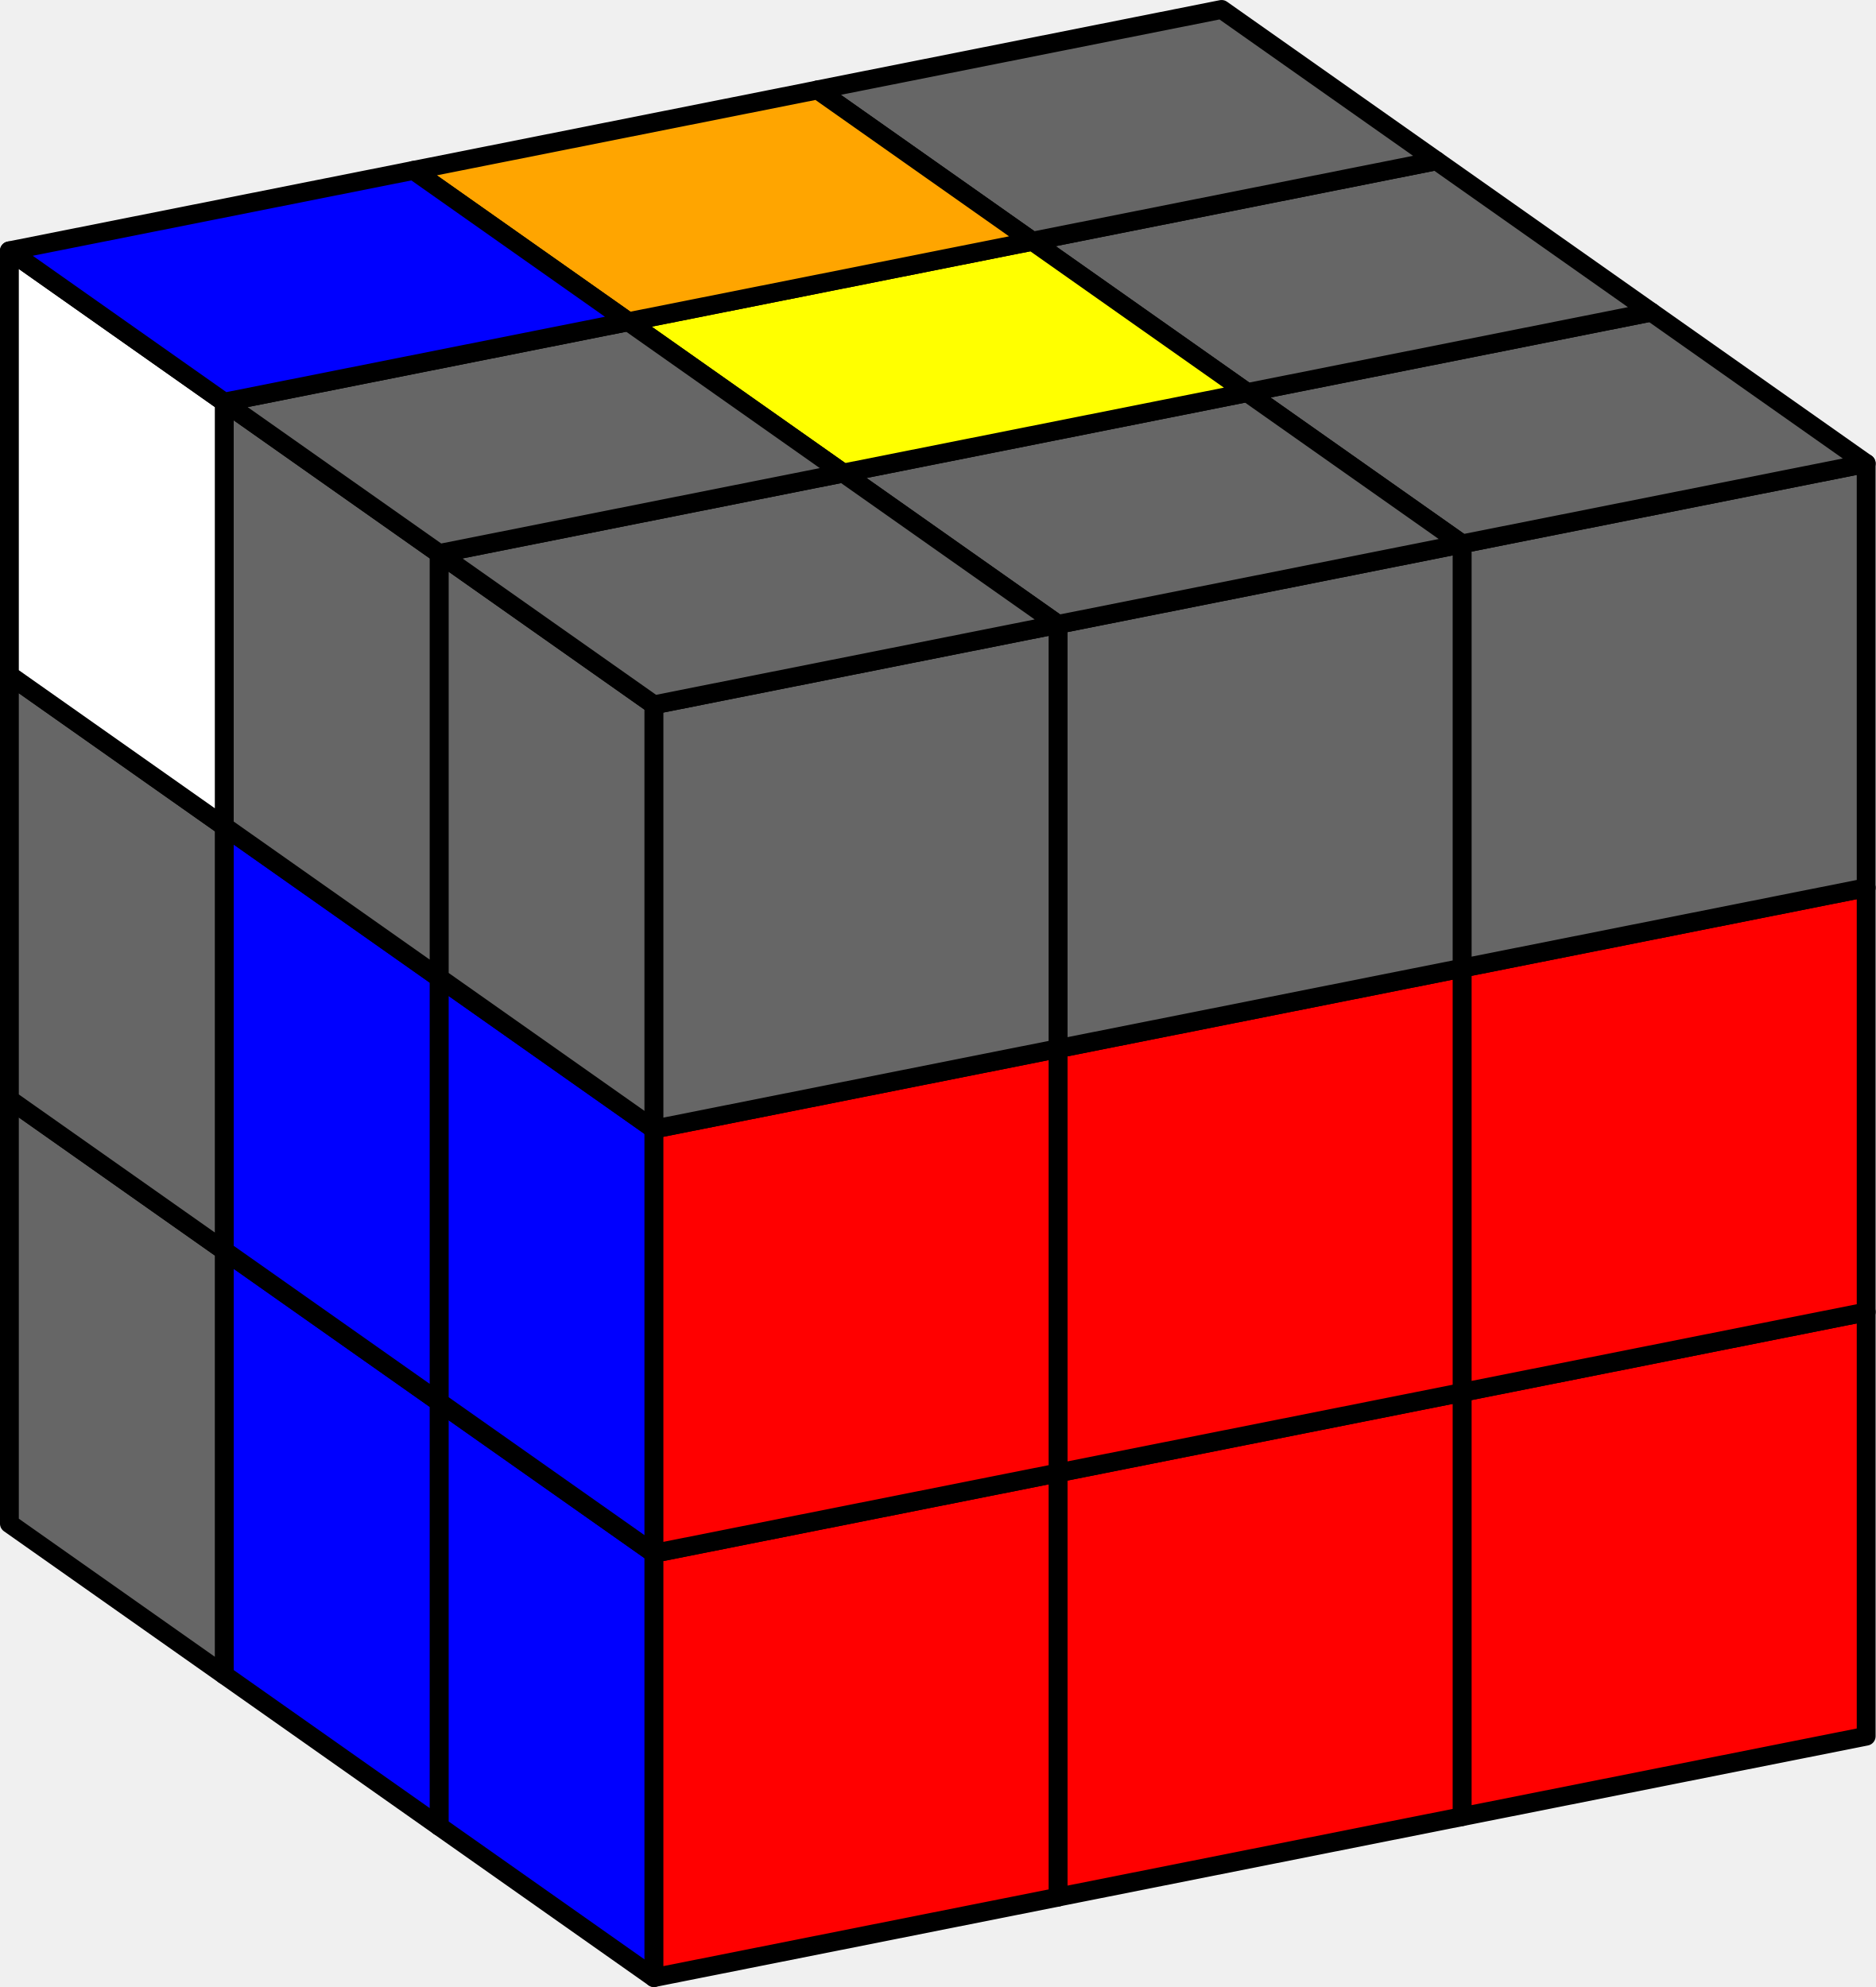
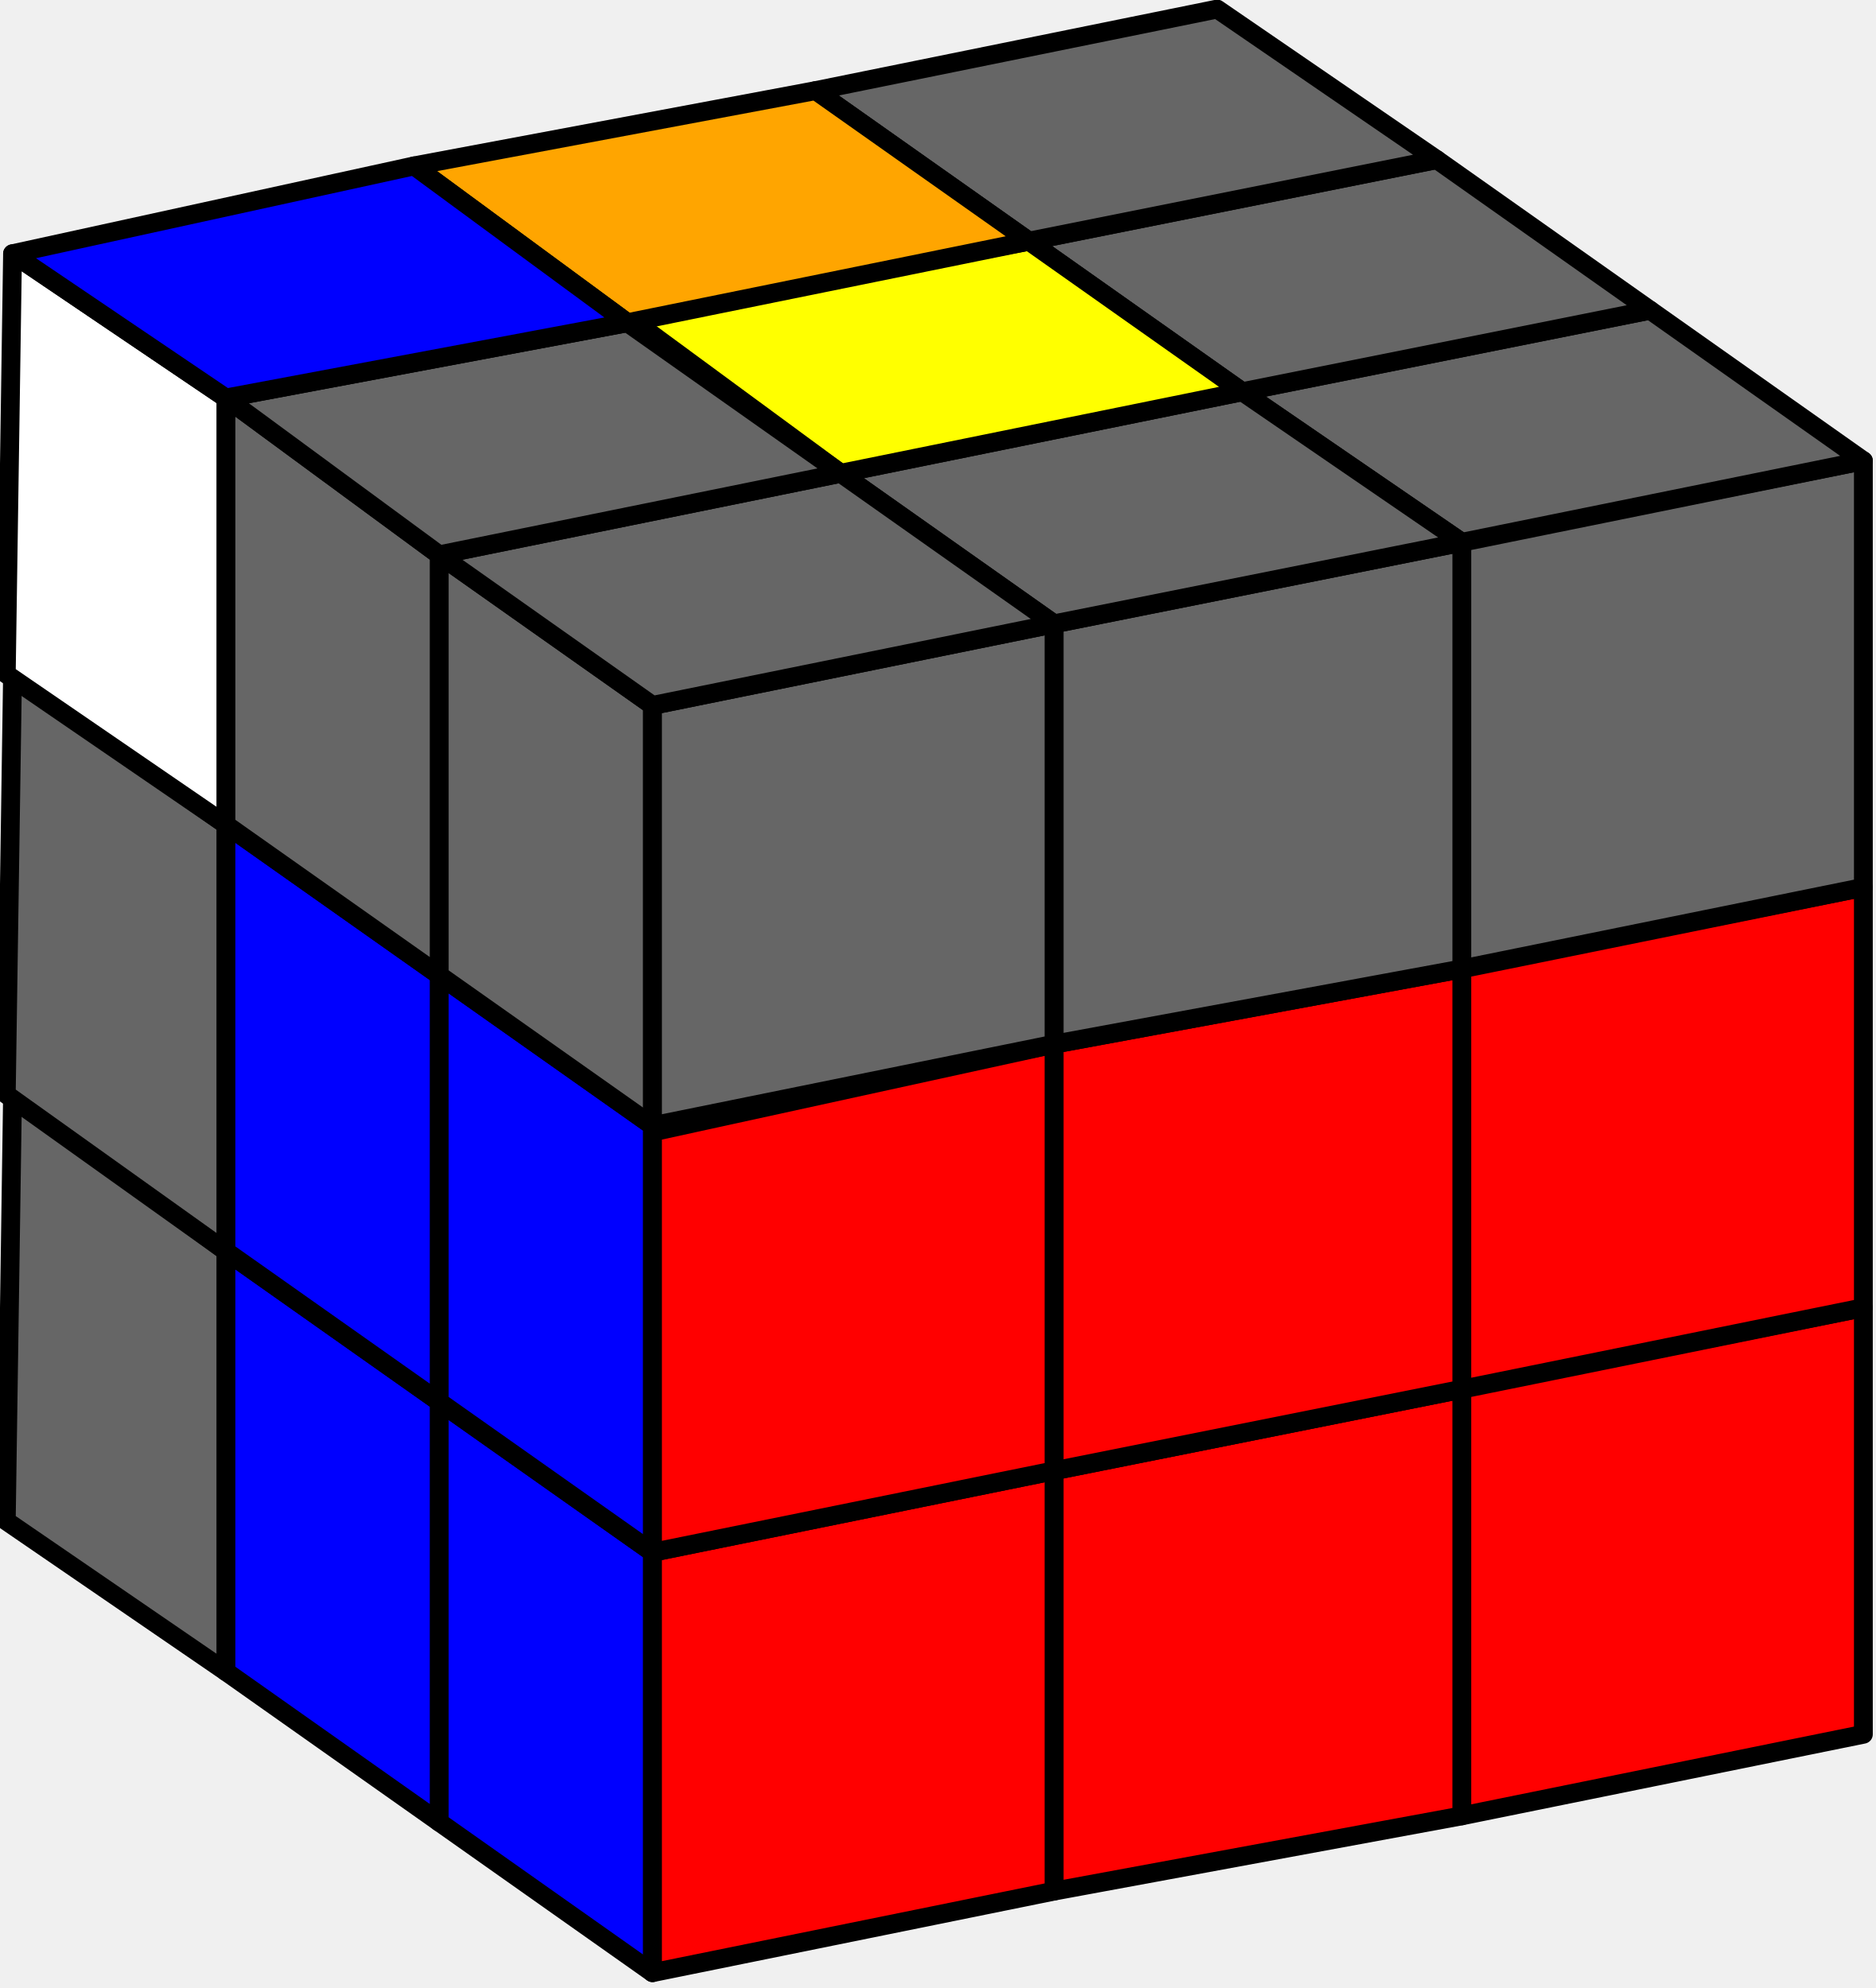
- <svg xmlns="http://www.w3.org/2000/svg" width="59.726mm" height="63.284mm" viewBox="0 0 29.863 31.642" version="1.1" id="svg5177">
-   <defs id="defs5174">
-     </defs>
-   <g id="layer1" transform="translate(-68.78841,-111.9368)">
-     <path style="fill:#0000ff;fill-opacity:1;stroke:#000000;stroke-width:0.3;stroke-linejoin:round;stroke-miterlimit:4;stroke-dasharray:none;paint-order:fill markers stroke" id="L9" width="9.493" height="8.763" x="57.847" y="133.014" d="m 75.78,134.263 3.421,2.41 v 6.756 l -3.421,-2.41 z" />
-     <path style="fill:#0000ff;fill-opacity:1;stroke:#000000;stroke-width:0.3;stroke-linejoin:round;stroke-miterlimit:4;stroke-dasharray:none;paint-order:fill markers stroke" id="L8" width="9.493" height="8.763" x="54.06" y="131.013" d="m 72.359,131.853 3.421,2.41 v 6.756 l -3.421,-2.41 z" />
-     <path style="fill:#666666;fill-opacity:1;stroke:#000000;stroke-width:0.3;stroke-linejoin:round;stroke-miterlimit:4;stroke-dasharray:none;paint-order:fill markers stroke" id="L7" width="9.493" height="8.763" x="50.058" y="128.136" d="m 68.938,129.443 3.421,2.41 0,6.756 -3.421,-2.41 z" />
-     <path style="fill:#0000ff;fill-opacity:1;stroke:#000000;stroke-width:0.3;stroke-linejoin:round;stroke-miterlimit:4;stroke-dasharray:none;paint-order:fill markers stroke" id="L6" width="9.493" height="8.763" x="58.095" y="126.003" d="m 75.78,127.507 3.421,2.41 0,6.756 -3.421,-2.41 z" />
-     <path style="fill:#0000ff;fill-opacity:1;stroke:#000000;stroke-width:0.3;stroke-linejoin:round;stroke-miterlimit:4;stroke-dasharray:none;paint-order:fill markers stroke" id="L5" width="9.493" height="8.763" x="54.771" y="123.787" d="m 72.359,125.097 3.421,2.41 v 6.756 l -3.421,-2.41 z" />
-     <path style="fill:#666666;fill-opacity:1;stroke:#000000;stroke-width:0.3;stroke-linejoin:round;stroke-miterlimit:4;stroke-dasharray:none;paint-order:fill markers stroke" id="L4" width="9.493" height="8.763" x="51.183" y="121.356" d="m 68.938,122.687 3.421,2.41 0,6.756 -3.421,-2.41 z" />
-     <path style="fill:#666666;fill-opacity:1;stroke:#000000;stroke-width:0.3;stroke-linejoin:round;stroke-miterlimit:4;stroke-dasharray:none;paint-order:fill markers stroke" id="L3" width="9.493" height="8.763" x="58.459" y="118.991" d="m 75.78,120.751 3.421,2.41 v 6.756 l -3.421,-2.41 z" />
-     <path style="fill:#666666;fill-opacity:1;stroke:#000000;stroke-width:0.3;stroke-linejoin:round;stroke-miterlimit:4;stroke-dasharray:none;paint-order:fill markers stroke" id="L2" width="9.493" height="8.763" x="55.957" y="116.185" d="m 72.359,118.341 3.421,2.41 v 6.756 l -3.421,-2.41 z" />
-     <path style="fill:#ffffff;fill-opacity:1;stroke:#000000;stroke-width:0.3;stroke-linejoin:round;stroke-miterlimit:4;stroke-dasharray:none;paint-order:fill markers stroke" id="L1" width="9.493" height="8.763" x="54.716" y="112.745" d="m 68.938,115.931 3.421,2.41 v 6.756 l -3.421,-2.41 z" />
-     <path style="fill:#ff0000;fill-opacity:1;stroke:#000000;stroke-width:0.3;stroke-linejoin:round;stroke-miterlimit:4;stroke-dasharray:none;paint-order:fill markers stroke" id="F9" width="9.493" height="8.763" x="103.206" y="134.135" d="m 92.068,134.11 6.434,-1.281 v 6.756 l -6.434,1.281 z" />
-     <path style="fill:#ff0000;fill-opacity:1;stroke:#000000;stroke-width:0.3;stroke-linejoin:round;stroke-miterlimit:4;stroke-dasharray:none;paint-order:fill markers stroke" id="F8" width="9.493" height="8.763" x="96.426" y="135.391" d="m 85.634,135.391 6.434,-1.281 0,6.756 -6.434,1.281 z" />
-     <path style="fill:#ff0000;fill-opacity:1;stroke:#000000;stroke-width:0.3;stroke-linejoin:round;stroke-miterlimit:4;stroke-dasharray:none;paint-order:fill markers stroke" id="F7" width="9.493" height="8.763" x="90.341" y="136.648" d="m 79.201,136.673 6.434,-1.281 v 6.756 l -6.434,1.281 z" />
-     <path style="fill:#ff0000;fill-opacity:1;stroke:#000000;stroke-width:0.3;stroke-linejoin:round;stroke-miterlimit:4;stroke-dasharray:none;paint-order:fill markers stroke" id="F6" width="9.493" height="8.763" x="103.14" y="127.751" d="m 92.068,127.354 6.434,-1.281 v 6.756 l -6.434,1.281 z" />
-     <path style="fill:#ff0000;fill-opacity:1;stroke:#000000;stroke-width:0.3;stroke-linejoin:round;stroke-miterlimit:4;stroke-dasharray:none;paint-order:fill markers stroke" id="F5" width="9.493" height="8.763" x="97.087" y="128.611" d="m 85.634,128.636 6.434,-1.281 0,6.756 -6.434,1.281 z" />
-     <path style="fill:#ff0000;fill-opacity:1;stroke:#000000;stroke-width:0.3;stroke-linejoin:round;stroke-miterlimit:4;stroke-dasharray:none;paint-order:fill markers stroke" id="F4" width="9.493" height="8.763" x="90.704" y="130.067" d="m 79.201,129.917 6.434,-1.281 v 6.756 l -6.434,1.281 z" />
-     <path style="fill:#666666;fill-opacity:1;stroke:#000000;stroke-width:0.3;stroke-linejoin:round;stroke-miterlimit:4;stroke-dasharray:none;paint-order:fill markers stroke" id="F3" width="9.493" height="8.763" x="102.842" y="120.707" d="m 92.068,120.598 6.434,-1.281 0,6.756 -6.434,1.281 z" />
-     <path style="fill:#666666;fill-opacity:1;stroke:#000000;stroke-width:0.3;stroke-linejoin:round;stroke-miterlimit:4;stroke-dasharray:none;paint-order:fill markers stroke" id="F2" width="9.493" height="8.763" x="96.757" y="121.798" d="m 85.634,121.88 6.434,-1.281 0,6.756 -6.434,1.281 z" />
-     <path style="fill:#666666;fill-opacity:1;stroke:#000000;stroke-width:0.3;stroke-linejoin:round;stroke-miterlimit:4;stroke-dasharray:none;paint-order:fill markers stroke" id="F1" width="9.493" height="8.763" x="90.804" y="123.816" d="m 79.201,123.161 6.434,-1.281 v 6.756 l -6.434,1.281 z" />
-     <path style="fill:#666666;fill-opacity:1;stroke:#000000;stroke-width:0.3;stroke-linejoin:round;stroke-miterlimit:4;stroke-dasharray:none;paint-order:fill markers stroke" id="U9" width="10.088" height="8.2" x="88.881" y="102.427" d="m 88.647,118.188 6.434,-1.281 3.421,2.41 -6.434,1.281 z" />
-     <path style="fill:#666666;fill-opacity:1;stroke:#000000;stroke-width:0.3;stroke-linejoin:round;stroke-miterlimit:4;stroke-dasharray:none;paint-order:fill markers stroke" id="U8" width="10.088" height="8.2" x="82.068" y="103.717" d="m 82.213,119.47 6.434,-1.281 3.421,2.41 -6.434,1.281 z" />
-     <path style="fill:#666666;fill-opacity:1;stroke:#000000;stroke-width:0.3;stroke-linejoin:round;stroke-miterlimit:4;stroke-dasharray:none;paint-order:fill markers stroke" id="U7" width="10.088" height="8.2" x="76.776" y="105.139" d="m 75.78,120.751 6.434,-1.281 3.421,2.41 -6.434,1.281 z" />
-     <path style="fill:#666666;fill-opacity:1;stroke:#000000;stroke-width:0.3;stroke-linejoin:round;stroke-miterlimit:4;stroke-dasharray:none;paint-order:fill markers stroke" id="U6" width="10.088" height="8.2" x="85.474" y="99.847" d="m 85.226,115.778 6.434,-1.281 3.421,2.41 -6.434,1.281 z" />
-     <path style="fill:#ffff00;fill-opacity:1;stroke:#000000;stroke-width:0.3;stroke-linejoin:round;stroke-miterlimit:4;stroke-dasharray:none;paint-order:fill markers stroke" id="U5" width="10.088" height="8.2" x="78.562" y="101.203" d="m 78.793,117.06 6.434,-1.281 3.421,2.41 -6.434,1.281 z" />
-     <path style="fill:#666666;fill-opacity:1;stroke:#000000;stroke-width:0.3;stroke-linejoin:round;stroke-miterlimit:4;stroke-dasharray:none;paint-order:fill markers stroke" id="U4" width="10.088" height="8.2" x="73.733" y="102.361" d="m 72.359,118.341 6.434,-1.281 3.421,2.41 -6.434,1.281 z" />
-     <path style="fill:#666666;fill-opacity:1;stroke:#000000;stroke-width:0.3;stroke-linejoin:round;stroke-miterlimit:4;stroke-dasharray:none;paint-order:fill markers stroke" id="U3" width="10.088" height="8.2" x="82.498" y="97.499" d="m 81.805,113.368 6.434,-1.281 3.421,2.41 -6.434,1.281 z" />
-     <path style="fill:#ffa500;fill-opacity:1;stroke:#000000;stroke-width:0.3;stroke-linejoin:round;stroke-miterlimit:4;stroke-dasharray:none;paint-order:fill markers stroke" id="U2" width="10.088" height="8.2" x="76.346" y="98.987" d="m 75.372,114.65 6.434,-1.281 3.421,2.41 -6.434,1.281 z" />
-     <path style="fill:#0000ff;fill-opacity:1;stroke:#000000;stroke-width:0.3;stroke-linejoin:round;stroke-miterlimit:4;stroke-dasharray:none;paint-order:fill markers stroke" id="U1" width="10.088" height="8.2" x="70.79" y="100.475" d="m 68.938,115.931 6.434,-1.281 3.421,2.41 -6.434,1.281 z" />
+ <svg xmlns="http://www.w3.org/2000/svg" width="225.7" height="239.2" viewBox="0 0 29.9 31.6">
+   <g stroke="#000000" stroke-linejoin="round" stroke-width="0.3" paint-order="fill markers stroke">
+     <path fill="#0000ff" d="m75.8 134.3 3.4 2.4v6.7l-3.4-2.4z" transform="translate(-68.8 -112)" />
+     <path fill="#0000ff" d="m72.4 131.9 3.4 2.4v6.7l-3.4-2.4z" transform="translate(-68.8 -112)" />
+     <path fill="#666666" d="m69 129.4 3.4 2.5v6.7l-3.5-2.4z" transform="translate(-68.8 -112)" />
+     <path fill="#0000ff" d="m75.8 127.5 3.4 2.4v6.8l-3.4-2.4z" transform="translate(-68.8 -112)" />
+     <path fill="#0000ff" d="m72.4 125.1 3.4 2.4v6.8l-3.4-2.4z" transform="translate(-68.8 -112)" />
+     <path fill="#666666" d="m69 122.7 3.4 2.4v6.8l-3.5-2.5z" transform="translate(-68.8 -112)" />
+     <path fill="#666666" d="m75.8 120.8 3.4 2.4v6.7l-3.4-2.4z" transform="translate(-68.8 -112)" />
+     <path fill="#666666" d="m72.4 118.3 3.4 2.5v6.7l-3.4-2.4z" transform="translate(-68.8 -112)" />
+     <path fill="#ffffff" d="m69 116 3.4 2.3v6.8l-3.5-2.4z" transform="translate(-68.8 -112)" />
+     <path fill="#ff0000" d="m92 134.1 6.5-1.3v6.8l-6.4 1.3z" transform="translate(-68.8 -112)" />
+     <path fill="#ff0000" d="m85.6 135.4 6.5-1.3v6.8l-6.5 1.2z" transform="translate(-68.8 -112)" />
+     <path fill="#ff0000" d="m79.2 136.7 6.4-1.3v6.7l-6.4 1.3z" transform="translate(-68.8 -112)" />
+     <path fill="#ff0000" d="m92 127.4 6.5-1.3v6.7l-6.4 1.3z" transform="translate(-68.8 -112)" />
+     <path fill="#ff0000" d="m85.6 128.6 6.5-1.2v6.7l-6.5 1.3z" transform="translate(-68.8 -112)" />
+     <path fill="#ff0000" d="m79.2 130 6.4-1.4v6.8l-6.4 1.3z" transform="translate(-68.8 -112)" />
+     <path fill="#666666" d="m92 120.6 6.5-1.3v6.8l-6.4 1.3z" transform="translate(-68.8 -112)" />
+     <path fill="#666666" d="m85.6 121.9 6.5-1.3v6.8l-6.5 1.2z" transform="translate(-68.8 -112)" />
+     <path fill="#666666" d="m79.2 123.2 6.4-1.3v6.7l-6.4 1.3z" transform="translate(-68.8 -112)" />
+     <path fill="#666666" d="m88.6 118.2 6.5-1.3 3.4 2.4-6.4 1.3z" transform="translate(-68.8 -112)" />
+     <path fill="#666666" d="m82.2 119.5 6.4-1.3 3.5 2.4-6.5 1.3z" transform="translate(-68.8 -112)" />
+     <path fill="#666666" d="m75.8 120.8 6.4-1.3 3.4 2.4-6.4 1.3z" transform="translate(-68.8 -112)" />
+     <path fill="#666666" d="m85.2 115.8 6.5-1.3 3.4 2.4-6.5 1.3z" transform="translate(-68.8 -112)" />
+     <path fill="#ffff00" d="m78.8 117 6.4-1.2 3.4 2.4-6.4 1.3z" transform="translate(-68.8 -112)" />
+     <path fill="#666666" d="m72.4 118.3 6.4-1.2 3.4 2.4-6.4 1.3z" transform="translate(-68.8 -112)" />
+     <path fill="#666666" d="m81.8 113.4 6.4-1.3 3.5 2.4-6.5 1.3z" transform="translate(-68.8 -112)" />
+     <path fill="#ffa500" d="m75.4 114.6 6.4-1.2 3.4 2.4-6.4 1.3z" transform="translate(-68.8 -112)" />
+     <path fill="#0000ff" d="m69 116 6.4-1.4 3.4 2.5-6.4 1.2z" transform="translate(-68.8 -112)" />
  </g>
</svg>
